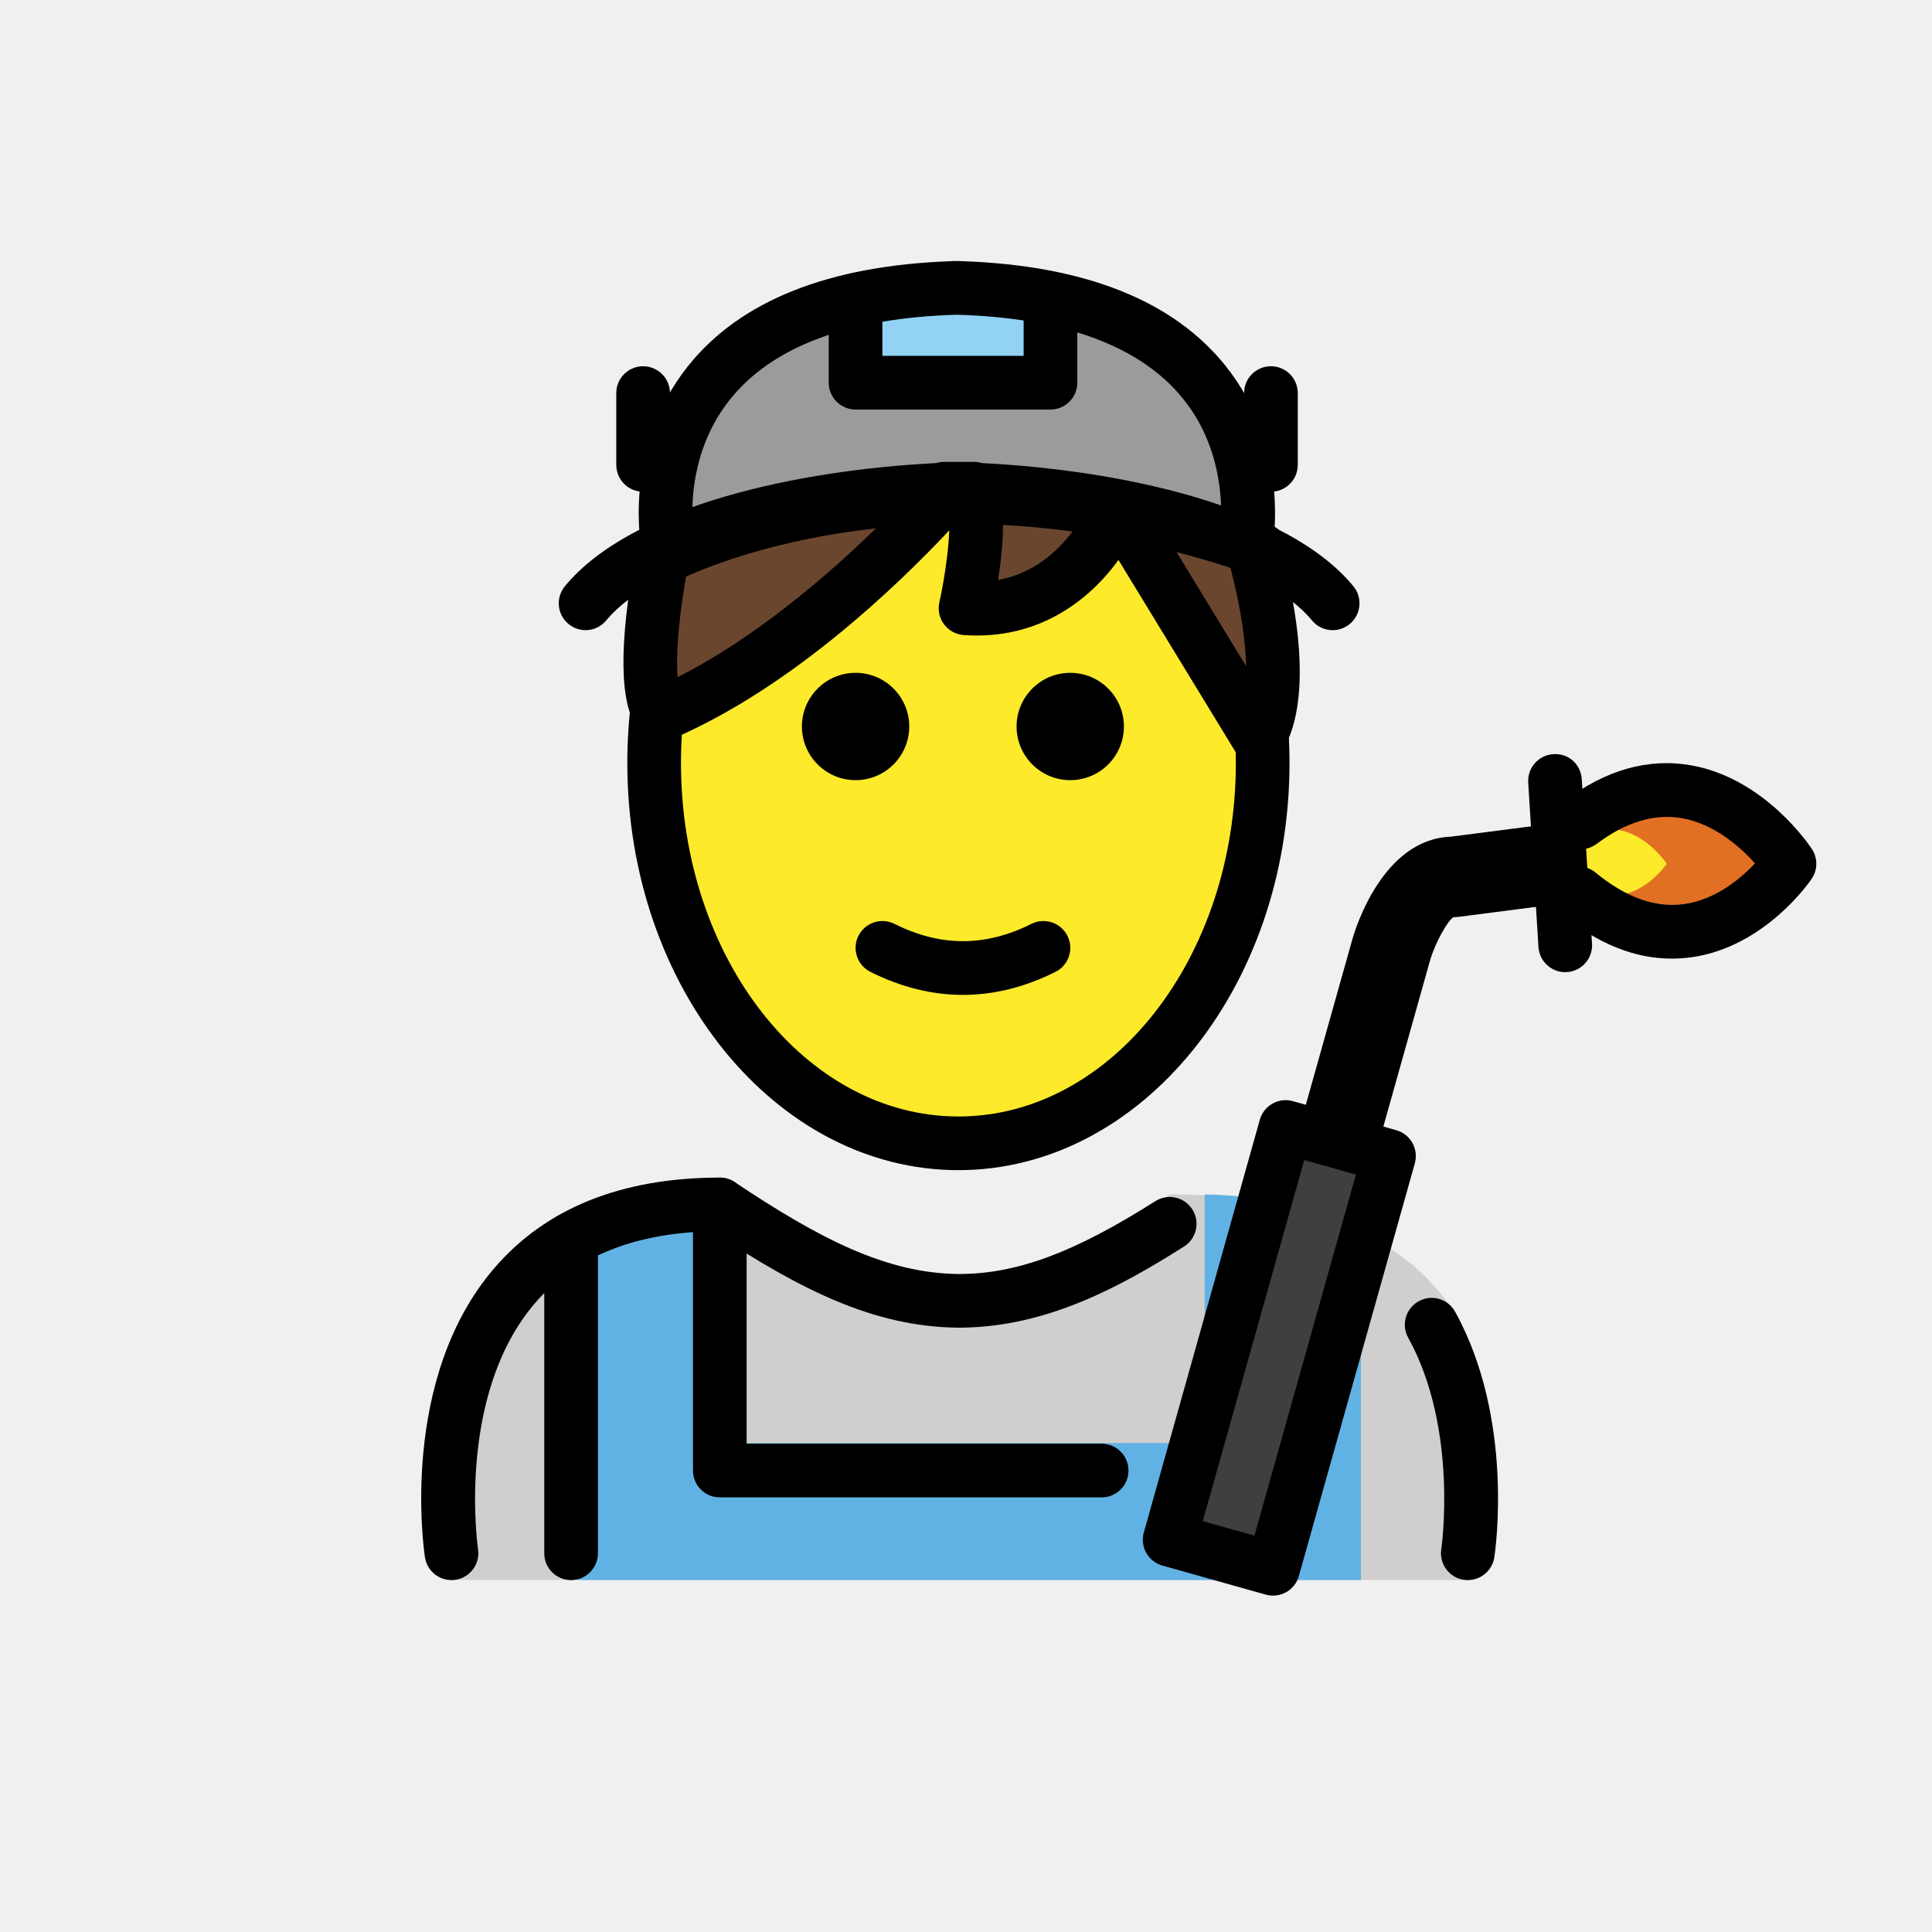
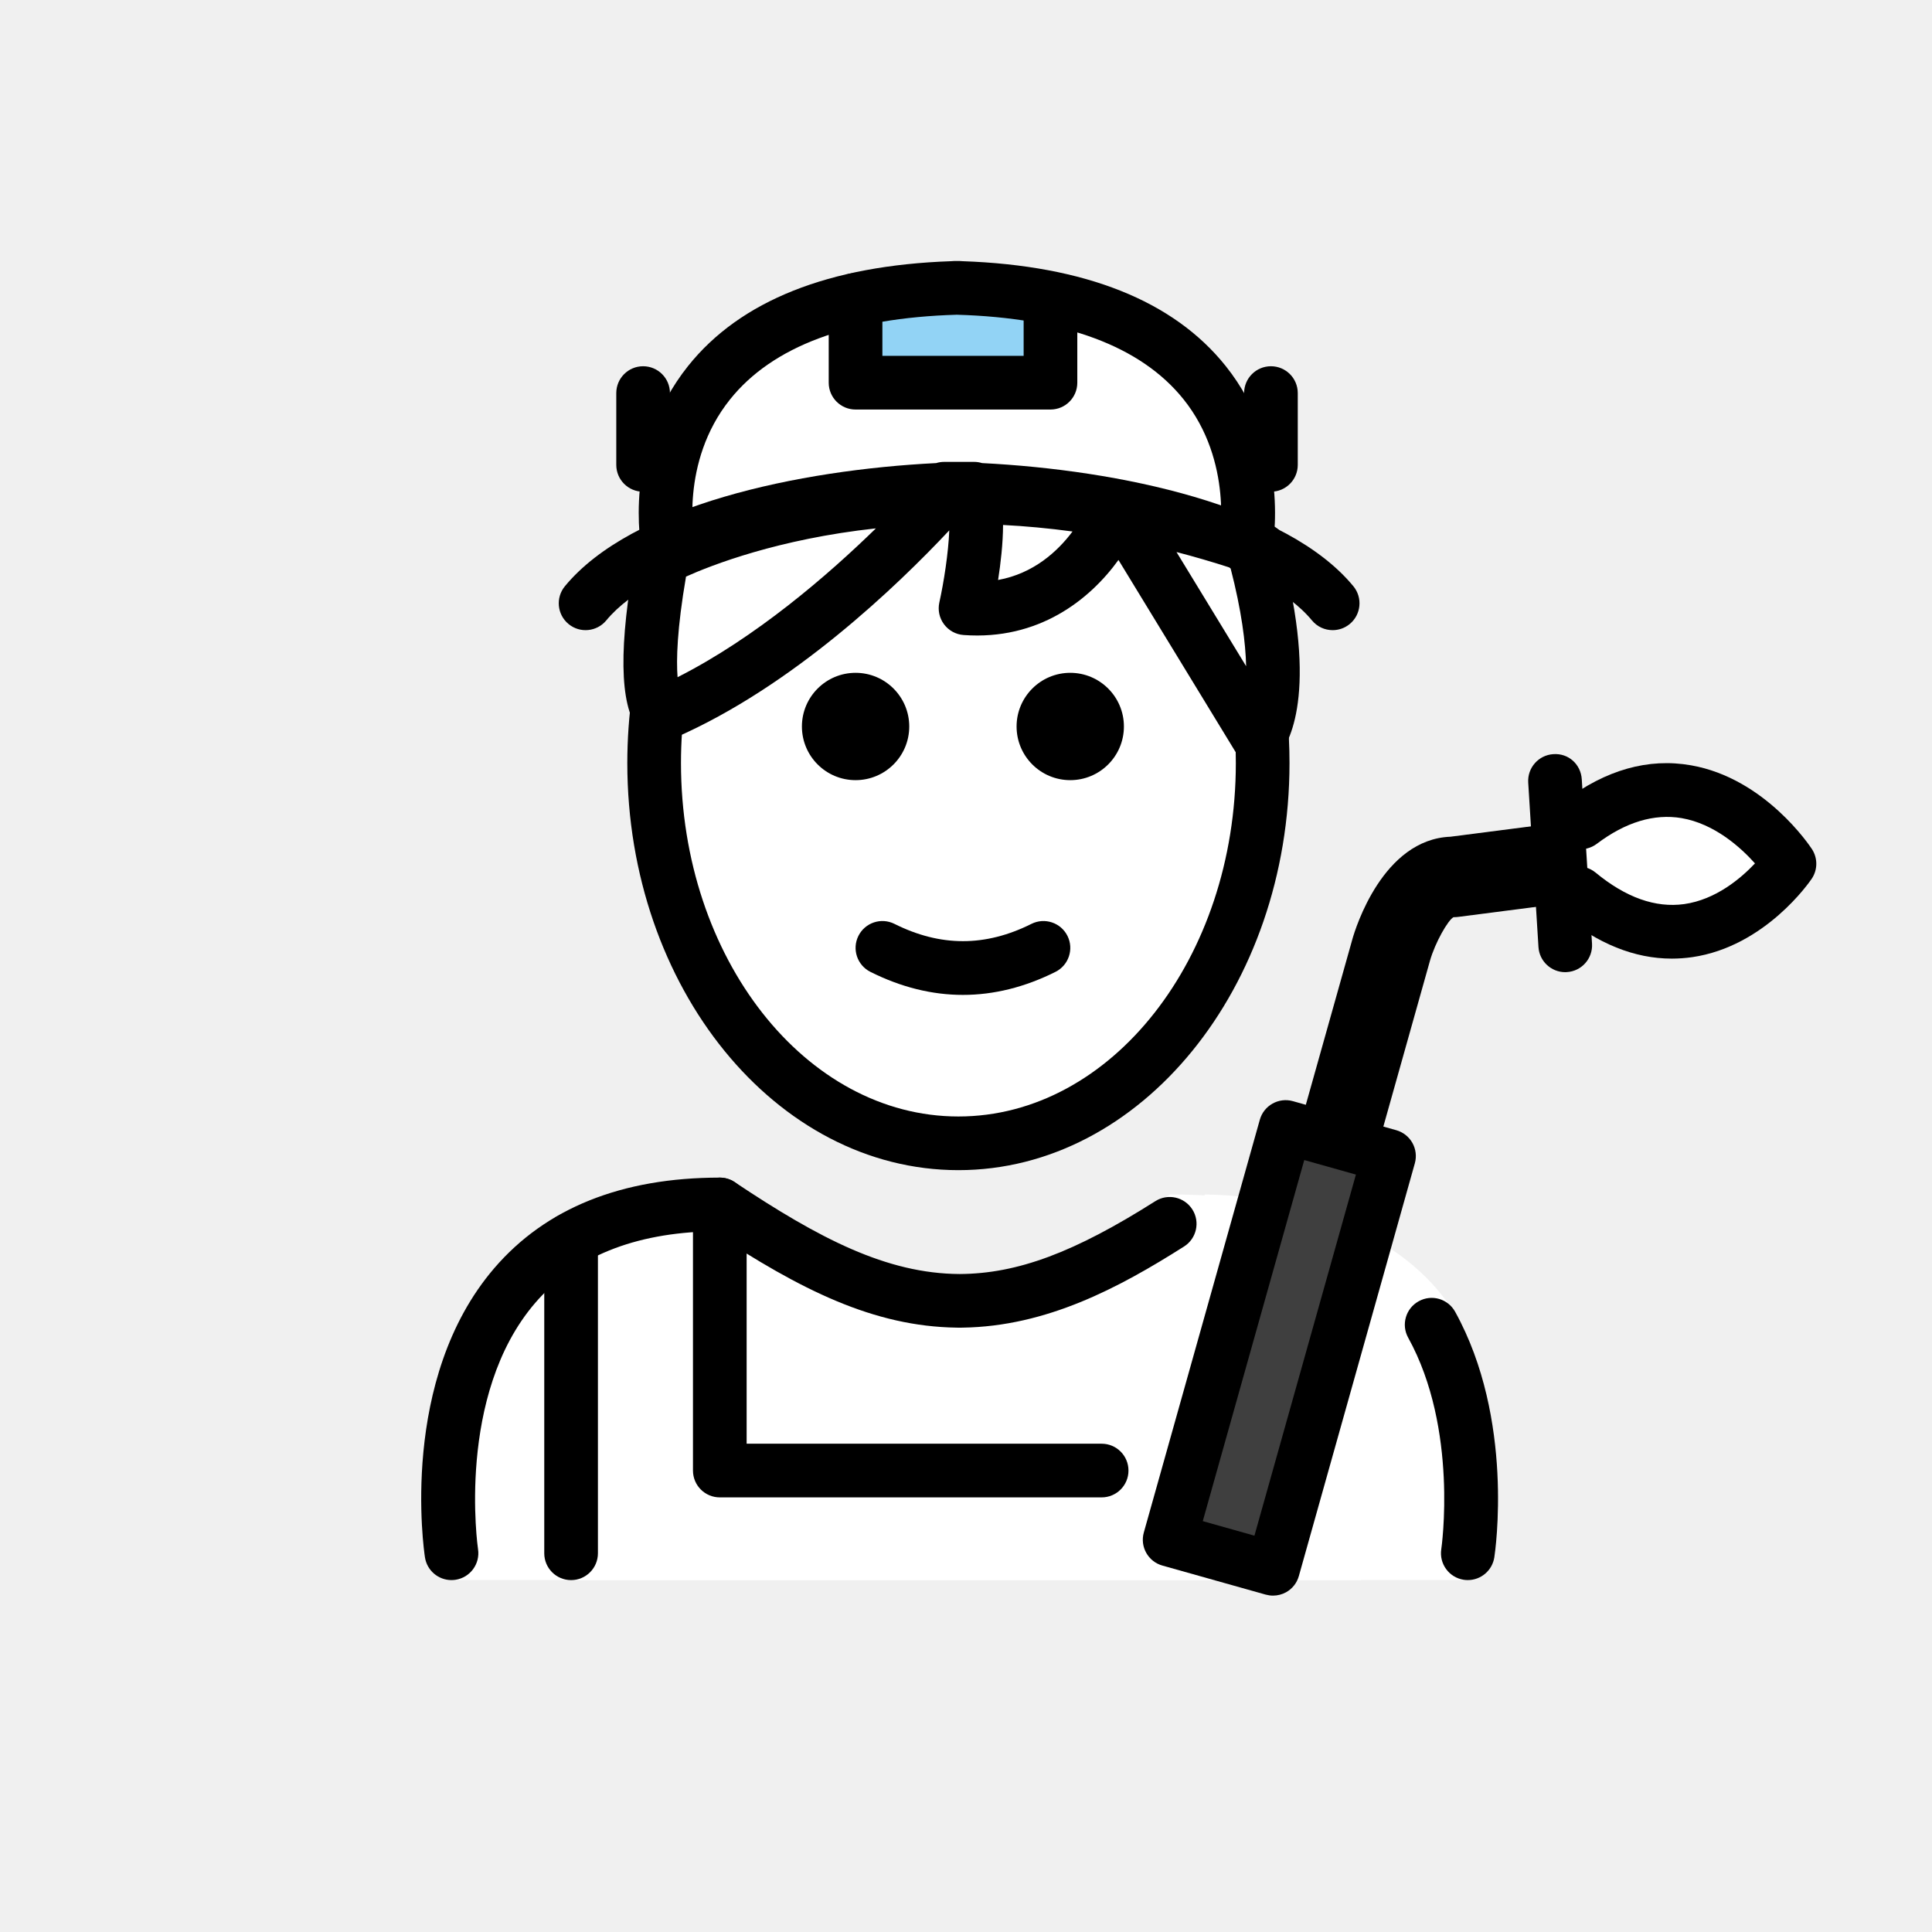
<svg xmlns="http://www.w3.org/2000/svg" id="emoji" viewBox="0 0 72 72" version="1.1">
  <g id="color">
-     <path fill="#9B9B9A" d="M35.574,10.726c0.029,0.001,0.056,0.003,0.085,0.004c0.029-0.001,0.055-0.003,0.085-0.004 H35.574z" />
-     <path fill="#9B9B9A" d="M35.658,10.73c-12.614,0.354-10.76,9.619-10.76,9.619c6.483-3.498,18.029-2.545,21.52,0 C46.418,20.349,48.273,11.084,35.658,10.73z" />
-     <path fill="#D0CFCE" d="M16.825,58.883c0,0-2-13.67,10-13.67c3.192,2.128,5.926,3.598,9,3.592H35.7 c3.074,0.006,4.708-2.164,7.9-4.292c5.715,0,9.042,1.936,10.584,4.387c2.016,4.236,0.604,9.983,0.604,9.983" />
-     <path fill="#E27022" d="M58.827,33.29c4.577,3.776,7.859-1.101,7.859-1.101s-3.238-4.972-7.781-1.54" />
+     <path fill="#ffffff" d="M35.574,10.726c0.029,0.001,0.056,0.003,0.085,0.004c0.029-0.001,0.055-0.003,0.085-0.004 H35.574z" />
+     <path fill="#ffffff" d="M35.658,10.73c-12.614,0.354-10.76,9.619-10.76,9.619c6.483-3.498,18.029-2.545,21.52,0 C46.418,20.349,48.273,11.084,35.658,10.73z" />
+     <path fill="#ffffff" d="M16.825,58.883c0,0-2-13.67,10-13.67c3.192,2.128,5.926,3.598,9,3.592H35.7 c3.074,0.006,4.708-2.164,7.9-4.292c5.715,0,9.042,1.936,10.584,4.387c2.016,4.236,0.604,9.983,0.604,9.983" />
+     <path fill="#ffffff" d="M58.827,33.29c4.577,3.776,7.859-1.101,7.859-1.101s-3.238-4.972-7.781-1.54" />
    <polyline fill="#92D3F5" points="31.885,11.175 31.885,14.262 39.149,14.262 39.149,11.175" />
    <line x1="57.95" x2="58.332" y1="29.104" y2="35.23" fill="none" />
-     <path fill="#61B2E4" d="M50.717,46.066v12.817H21.514V45.811l-0.003-0.006c1.394-0.797,3.203-1.292,5.545-1.292v9.265 h17.838v-9.209l0.001-0.055c2.393,0.035,4.491,0.596,5.876,1.467" />
+     <path fill="#ffffff" d="M50.717,46.066v12.817H21.514V45.811l-0.003-0.006c1.394-0.797,3.203-1.292,5.545-1.292v9.265 h17.838v-9.209l0.001-0.055c2.393,0.035,4.491,0.596,5.876,1.467" />
    <rect x="39.689" y="48.232" width="15.978" height="4" transform="matrix(0.2706 -0.9627 0.9627 0.2706 -13.5809 82.5389)" fill="#3F3F3F" />
-     <path fill="#FCEA2B" d="M58.414,32.71c2.156,1.779,3.702-0.519,3.702-0.519s-1.525-2.342-3.665-0.726" />
+     <path fill="#ffffff" d="M58.414,32.71c2.156,1.779,3.702-0.519,3.702-0.519s-1.525-2.342-3.665-0.726" />
  </g>
  <g id="hair">
-     <path fill="#6A462F" d="M46.722,20.525c1.508,5.499,0.175,6.973,0.175,6.973l-5.26-8.624 c0,0-1.478,4.106-5.654,3.793c0,0,0.647-2.893,0.293-4.168L35.23,18.444c-1.402,1.562-5.764,6.128-10.604,8.188 l-0.007-0.001l0.029,0.004c0,0-0.945-0.611,0.024-5.826c0,0,9.123-4.933,22.314-0.323" />
+     <path fill="#ffffff" d="M46.722,20.525c1.508,5.499,0.175,6.973,0.175,6.973l-5.26-8.624 c0,0-1.478,4.106-5.654,3.793c0,0,0.647-2.893,0.293-4.168L35.23,18.444c-1.402,1.562-5.764,6.128-10.604,8.188 l-0.007-0.001l0.029,0.004c0,0-0.945-0.611,0.024-5.826c0,0,9.123-4.933,22.314-0.323" />
  </g>
  <g id="skin">
-     <path fill="#FCEA2B" d="M41.773,19.097c-0.072-0.013-0.141-0.023-0.213-0.036c-0.349,0.797-1.938,3.878-5.577,3.606 c0,0,0.636-2.848,0.3-4.138c-0.39-0.006-0.763-0-1.137,0.008c-1.478,1.637-5.759,6.063-10.508,8.09 c0.006,0.005,0.01,0.008,0.01,0.008l-0.021-0.003c-0,0-0.001,0-0.001,0l-0.007-0.001l0.008,0.001 c0.004-0.002,0.007-0.004,0.011-0.005c-0.036-0.031-0.172-0.176-0.277-0.612c-0.113,0.802-0.183,1.623-0.183,2.466 c0,7.828,5.076,14.173,11.338,14.173c6.262,0,11.338-6.346,11.338-14.173c0-0.38-0.022-0.752-0.045-1.125 L41.773,19.097z" />
+     <path fill="#ffffff" d="M41.773,19.097c-0.072-0.013-0.141-0.023-0.213-0.036c-0.349,0.797-1.938,3.878-5.577,3.606 c0,0,0.636-2.848,0.3-4.138c-0.39-0.006-0.763-0-1.137,0.008c-1.478,1.637-5.759,6.063-10.508,8.09 c0.006,0.005,0.01,0.008,0.01,0.008l-0.021-0.003c-0,0-0.001,0-0.001,0l-0.007-0.001l0.008,0.001 c0.004-0.002,0.007-0.004,0.011-0.005c-0.036-0.031-0.172-0.176-0.277-0.612c-0.113,0.802-0.183,1.623-0.183,2.466 c0,7.828,5.076,14.173,11.338,14.173c6.262,0,11.338-6.346,11.338-14.173c0-0.38-0.022-0.752-0.045-1.125 L41.773,19.097z" />
  </g>
  <g id="skin-shadow" />
  <g id="line">
    <path d="M41.885,27.074c0,1.105-0.896,2-2,2s-2-0.895-2-2c0-1.103,0.896-2,2-2S41.885,25.971,41.885,27.074" />
    <path d="M33.885,27.074c0,1.105-0.896,2-2,2s-2-0.895-2-2c0-1.103,0.896-2,2-2S33.885,25.971,33.885,27.074" />
    <path d="M35.885,37.077c-1.152,0-2.304-0.286-3.447-0.858c-0.494-0.247-0.694-0.848-0.447-1.342 c0.247-0.494,0.846-0.694,1.342-0.447c1.718,0.859,3.388,0.859,5.106,0c0.495-0.247,1.095-0.046,1.342,0.447 c0.247,0.494,0.047,1.095-0.447,1.342C38.189,36.791,37.037,37.077,35.885,37.077z" />
    <path d="M39.148,15.262h-7.264c-0.553,0-1-0.448-1-1v-3.087c0-0.552,0.447-1,1-1c0.553,0,1,0.448,1,1v2.087h5.264 v-2.087c0-0.552,0.447-1,1-1c0.553,0,1,0.448,1,1v3.087C40.148,14.815,39.701,15.262,39.148,15.262z" />
    <path d="M47.364,18.325c-0.553,0-1-0.448-1-1v-2.676c0-0.552,0.447-1,1-1c0.553,0,1,0.448,1,1v2.676 C48.364,17.877,47.917,18.325,47.364,18.325z" />
    <path d="M23.967,18.325c-0.553,0-1-0.448-1-1v-2.676c0-0.552,0.447-1,1-1s1,0.448,1,1v2.676 C24.967,17.877,24.52,18.325,23.967,18.325z" />
    <path d="M35.717,43.608c-6.804,0-12.339-6.807-12.339-15.173c0-0.876,0.062-1.754,0.182-2.606l1.98,0.28 c-0.107,0.76-0.162,1.542-0.162,2.326c0,7.264,4.638,13.173,10.339,13.173s10.339-5.909,10.339-13.173 c0-1.072-0.102-2.139-0.303-3.17l1.963-0.383c0.226,1.157,0.34,2.353,0.34,3.553 C48.056,36.802,42.52,43.608,35.717,43.608z" />
    <path d="M46.897,28.498c-0.031,0-0.062-0.002-0.094-0.004c-0.314-0.029-0.596-0.206-0.76-0.475l-4.361-7.151 c-1.077,1.49-2.982,3.001-5.773,2.797c-0.29-0.021-0.556-0.168-0.729-0.401c-0.174-0.233-0.236-0.53-0.173-0.814 c0.165-0.742,0.336-1.834,0.37-2.685c-1.94,2.068-5.84,5.815-10.203,7.722 c-0.189,0.117-0.419,0.17-0.65,0.142c-0.036-0.004-0.071-0.009-0.107-0.017 c-0.272-0.059-0.496-0.223-0.636-0.442c-0.697-0.92-0.729-3.115-0.092-6.543c0.056-0.297,0.242-0.553,0.508-0.697 c0.251-0.136,4.233-2.231,10.661-2.413c0.135-0.054,0.287-0.08,0.425-0.071L36.328,17.5 c0.035,0.002,0.069,0.005,0.103,0.011c1.488,0.032,3.088,0.17,4.787,0.454c0.099-0.045,0.205-0.075,0.317-0.087 c0.305-0.031,0.606,0.082,0.816,0.295c1.579,0.318,3.237,0.764,4.964,1.367c0.521,0.182,0.796,0.752,0.614,1.274 c-0.018,0.049-0.038,0.097-0.062,0.141c1.282,5.193,0.043,6.912-0.229,7.213 C47.447,28.379,47.178,28.498,46.897,28.498z M25.566,21.488c-0.337,1.957-0.364,3.103-0.315,3.749 c2.916-1.476,5.608-3.807,7.391-5.546C29.004,20.086,26.509,21.064,25.566,21.488z M43.845,20.573l2.595,4.255 c-0.021-0.868-0.168-2.063-0.584-3.668C45.174,20.939,44.503,20.744,43.845,20.573z M37.381,19.564 c-0.003,0.694-0.089,1.436-0.185,2.05c1.326-0.24,2.221-1.069,2.774-1.807 C39.075,19.686,38.211,19.607,37.381,19.564z" />
    <path d="M49.664,23.484c-0.289,0-0.574-0.124-0.772-0.364c-1.772-2.148-7.129-3.724-13.149-3.895 c-6.019,0.171-11.376,1.747-13.148,3.895c-0.351,0.425-0.981,0.488-1.408,0.135 c-0.426-0.352-0.486-0.982-0.135-1.408c2.495-3.024,8.718-4.333,13.836-4.589c0.094-0.029,0.193-0.045,0.297-0.045 h1.117c0.103,0,0.203,0.016,0.297,0.045c5.118,0.256,11.342,1.565,13.837,4.589 c0.351,0.426,0.291,1.056-0.135,1.408C50.113,23.41,49.888,23.484,49.664,23.484z" />
    <path d="M51.283,42.946l-2.889-0.812l2.009-7.146c0.111-0.389,1.131-3.709,3.653-3.806l3.893-0.502l0.385,2.975 l-3.973,0.513c-0.064,0.009-0.128,0.013-0.192,0.013H54.168c-0.202,0.103-0.684,0.943-0.878,1.625L51.283,42.946z" />
    <path d="M58.331,36.23c-0.523,0-0.964-0.408-0.997-0.938l-0.382-6.127c-0.034-0.551,0.385-1.026,0.936-1.06 c0.572-0.041,1.025,0.385,1.06,0.935l0.382,6.127c0.034,0.552-0.385,1.026-0.936,1.06 C58.373,36.23,58.352,36.23,58.331,36.23z" />
    <path d="M46.419,21.349c-0.065,0-0.131-0.006-0.197-0.019c-0.54-0.108-0.891-0.633-0.785-1.173l0,0 c0.006-0.029,0.541-2.954-1.34-5.289c-1.585-1.967-4.424-3.022-8.438-3.139c-4.028,0.117-6.872,1.179-8.454,3.158 c-1.882,2.355-1.331,5.237-1.325,5.266c0.108,0.541-0.242,1.069-0.784,1.177c-0.539,0.107-1.067-0.242-1.177-0.784 c-0.031-0.155-0.733-3.833,1.725-6.908c1.942-2.431,5.238-3.744,9.8-3.904c0.043-0.005,0.087-0.008,0.131-0.008 h0.169c0.044,0,0.088,0.003,0.131,0.008c4.562,0.16,7.858,1.473,9.801,3.904 c2.457,3.075,1.756,6.752,1.725,6.907C47.303,21.021,46.886,21.349,46.419,21.349z" />
    <path d="M62.305,35.725c-1.394,0-2.773-0.558-4.114-1.663c-0.426-0.351-0.486-0.981-0.135-1.408 c0.351-0.425,0.98-0.486,1.408-0.135c1.124,0.929,2.231,1.322,3.301,1.174c1.182-0.167,2.116-0.963,2.638-1.517 c-0.531-0.594-1.505-1.476-2.739-1.688c-1.02-0.17-2.081,0.148-3.155,0.958 c-0.442,0.334-1.068,0.245-1.4-0.195c-0.333-0.441-0.245-1.067,0.195-1.4c1.538-1.162,3.127-1.61,4.716-1.33 c2.758,0.482,4.436,3.016,4.506,3.123c0.219,0.337,0.216,0.771-0.008,1.104 c-0.069,0.103-1.728,2.525-4.452,2.922C62.81,35.706,62.558,35.725,62.305,35.725z" />
    <path d="M54.702,58.885c-0.051,0-0.102-0.003-0.152-0.011c-0.546-0.083-0.921-0.594-0.838-1.139 c0.007-0.045,0.648-4.479-1.233-7.883c-0.268-0.482-0.092-1.092,0.392-1.358c0.485-0.27,1.092-0.091,1.358,0.392 c2.218,4.011,1.492,8.944,1.46,9.152C55.612,58.532,55.187,58.885,54.702,58.885z" />
    <path d="M21.283,58.886c-0.553,0-1-0.447-1-1V46.184c0-0.553,0.447-1,1-1s1,0.447,1,1v11.702 C22.283,58.438,21.836,58.886,21.283,58.886z" />
    <path d="M41.056,55.803H26.825c-0.553,0-1-0.447-1-1v-9.917c0-0.553,0.447-1,1-1s1,0.447,1,1v8.917h13.23 c0.553,0,1,0.447,1,1C42.056,55.355,41.608,55.803,41.056,55.803z" />
    <path d="M16.823,58.885c-0.484,0-0.91-0.353-0.986-0.847c-0.041-0.27-0.973-6.633,2.581-10.775 c1.923-2.241,4.751-3.377,8.407-3.377c0.197,0,0.391,0.059,0.555,0.168c3.153,2.103,5.66,3.411,8.383,3.425 c2.154-0.011,4.273-0.801,7.293-2.715c0.468-0.297,1.084-0.156,1.38,0.309c0.296,0.466,0.157,1.084-0.309,1.38 c-2.438,1.546-5.125,2.978-8.253,3.024c-0.021,0.002-0.044,0-0.066,0.001c-0.008,0-0.014,0-0.021,0h-0.049 c-0.013,0-0.025-0.001-0.038,0c-0.015,0-0.029,0-0.044-0.001c-3.1-0.043-5.816-1.403-9.126-3.589 c-2.897,0.057-5.11,0.954-6.586,2.669c-2.956,3.437-2.138,9.12-2.129,9.178c0.083,0.545-0.292,1.055-0.838,1.139 C16.925,58.882,16.874,58.885,16.823,58.885z" />
    <path d="M47.441,59.464c-0.091,0-0.182-0.013-0.271-0.037l-3.851-1.083c-0.532-0.149-0.842-0.702-0.692-1.233 l4.323-15.382c0.149-0.532,0.704-0.841,1.233-0.692l3.851,1.082c0.255,0.072,0.472,0.242,0.602,0.474 s0.162,0.505,0.091,0.76l-4.323,15.383c-0.072,0.256-0.242,0.472-0.474,0.602 C47.78,59.421,47.611,59.464,47.441,59.464z M44.824,56.688l1.925,0.542l3.782-13.457l-1.925-0.541L44.824,56.688z" />
  </g>
</svg>
